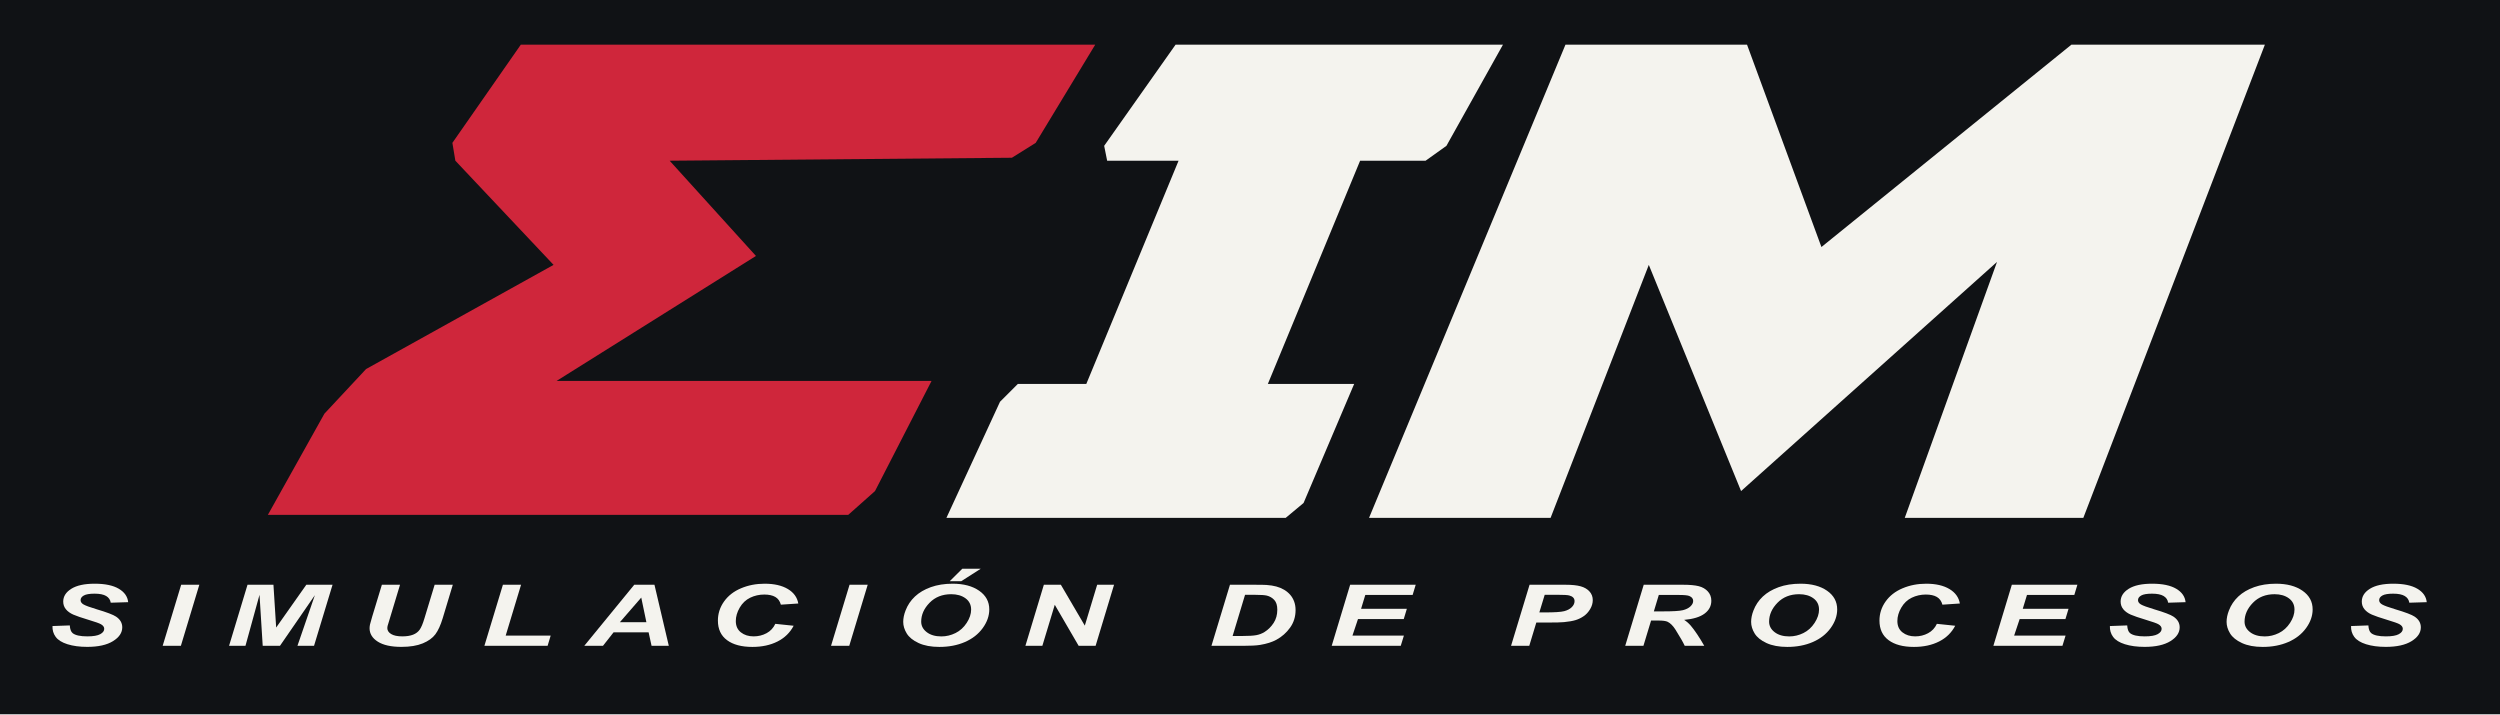
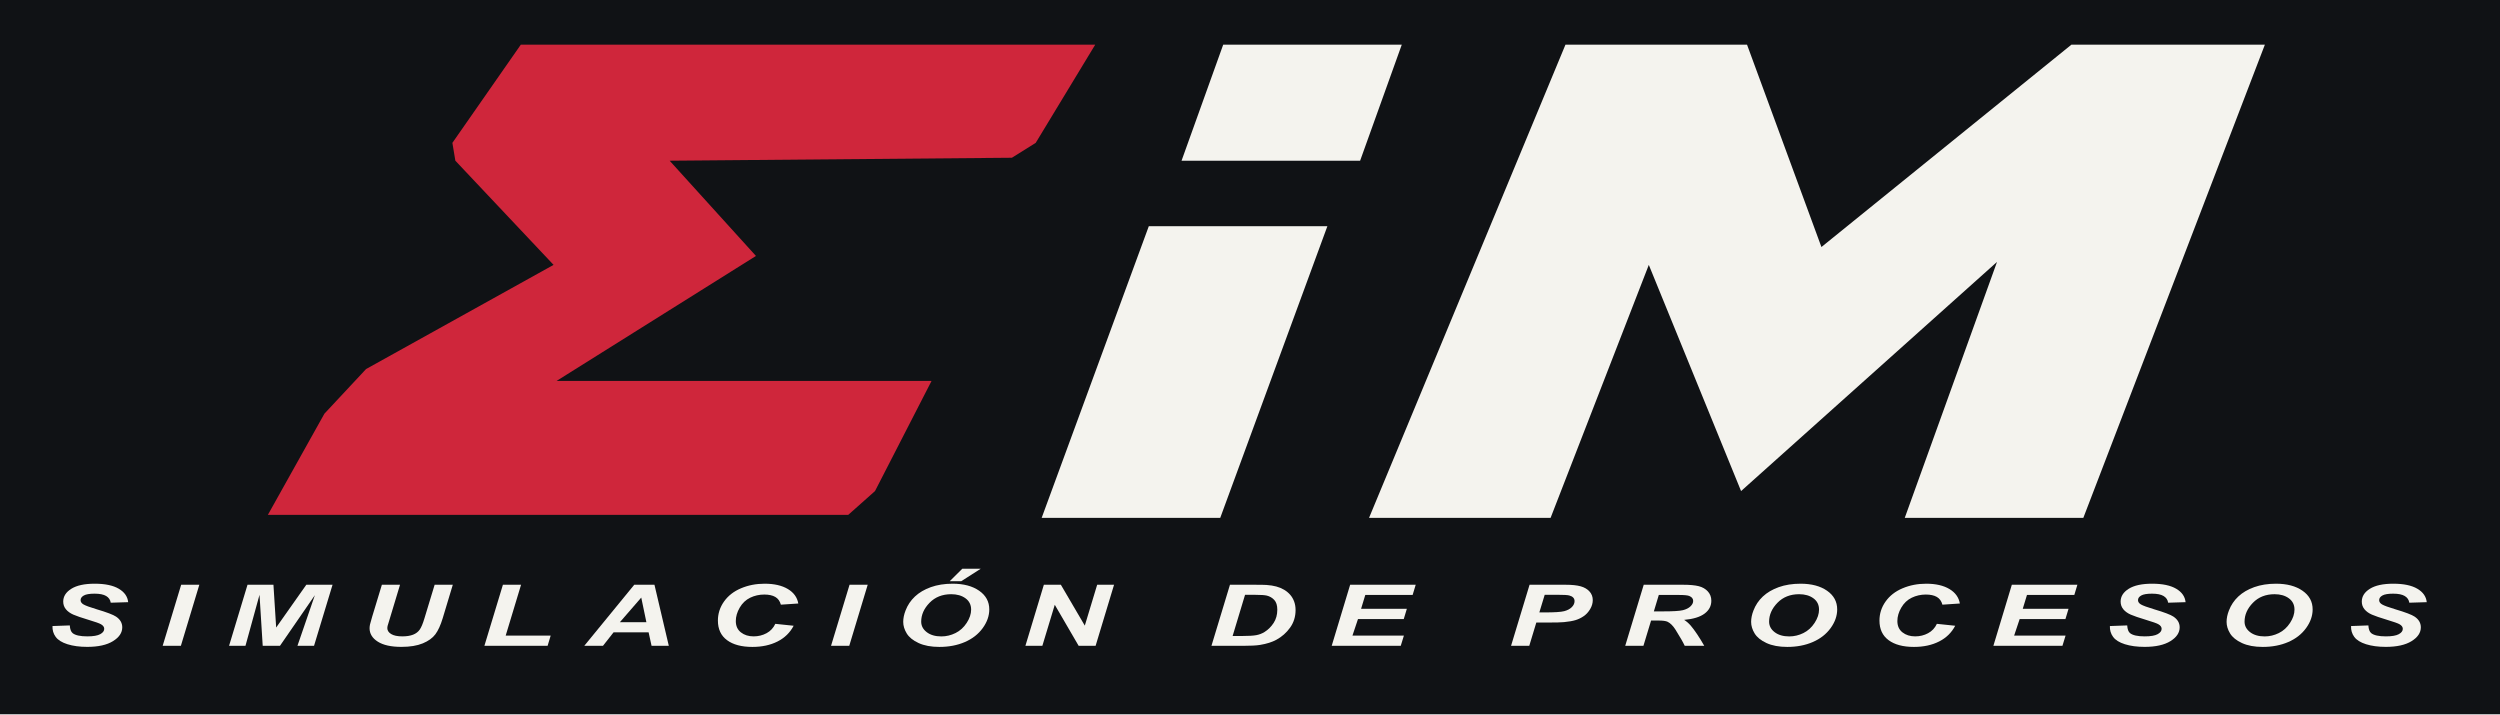
<svg xmlns="http://www.w3.org/2000/svg" viewBox="420 360 840 240" role="img" aria-labelledby="title desc">
  <path fill="#101215" d="M420 360H1260V600H420Z" />
-   <g aria-label="ΣIM">
+   <g aria-label="ΣiM">
    <path fill="#CF263B" d="M595 375H788L768 408L760 413L645 414L674 446L607 488H733L714 525L705 533H510L529 499L543 484L606 449L573 414L572 408Z" />
    <g fill="#F4F3EE">
-       <path d="M815 375H925L906 409L899 414H877L846 489H875L858 529L852 534H738L756 495L762 489H785L816 414H792L791 409Z" />
+       <path d="M831 375H891L877 414H817Z M806 436H866L830 534H770Z" />
      <path d="M946 375H1007L1032 443L1116 375H1181L1120 534H1060L1091 448L1005 525L974 449L941 534H880Z" />
    </g>
  </g>
  <g fill="#F4F3EE" transform="translate(435 577) scale(0.02026291 -0.014)" aria-label="SIMULACIÓN DE PROCESOS">
    <path transform="translate(0 0)" d="M130 475 417 490Q423 353 464 305Q530 227 708 227Q856 227 922.0 280.0Q988 333 988 408Q988 473 934 518Q896 551 725.5 625.0Q555 699 476.5 748.5Q398 798 353.0 877.0Q308 956 308 1062Q308 1247 442.0 1369.0Q576 1491 830 1491Q1088 1491 1229.5 1370.0Q1371 1249 1385 1048L1096 1035Q1085 1140 1020.0 1196.0Q955 1252 828 1252Q703 1252 649.5 1208.0Q596 1164 596 1097Q596 1034 645 993Q694 951 862 878Q1115 769 1184 701Q1287 601 1287 444Q1287 250 1133.5 112.5Q980 -25 706 -25Q517 -25 378.5 38.5Q240 102 183.0 215.0Q126 328 130 475Z" />
    <path transform="translate(1886 0)" d="M71 0 378 1466H679L373 0Z" />
    <path transform="translate(2975 0)" d="M927 0H641L588 1225L355 0H83L389 1466H819L864 439L1364 1466H1799L1492 0H1217L1506 1216Z" />
    <path transform="translate(5201 0)" d="M391 1466H692L526 670L485 474Q481 449 481 427Q481 340 544.5 283.5Q608 227 729 227Q838 227 909.0 268.0Q980 309 1019.0 390.0Q1058 471 1098 665L1266 1466H1567L1400 664Q1347 411 1278.0 277.0Q1209 143 1069.0 59.0Q929 -25 715 -25Q459 -25 323.0 100.5Q187 226 187 423Q187 464 194 512Q198 544 229 694Z" />
    <path transform="translate(7200 0)" d="M92 0 399 1466H700L445 245H1191L1140 0Z" />
    <path transform="translate(8971 0)" d="M1044 324H463L287 0H-23L806 1466H1141L1379 0H1093ZM1007 568 922 1158 568 568Z" />
    <path transform="translate(10970 0)" d="M1146 528 1450 482Q1361 235 1183.0 104.5Q1005 -26 766 -26Q497 -26 345.5 136.0Q194 298 194 606Q194 856 295.5 1063.5Q397 1271 577.0 1381.0Q757 1491 969 1491Q1207 1491 1354.0 1363.5Q1501 1236 1527 1016L1238 988Q1214 1116 1145.5 1173.5Q1077 1231 963 1231Q838 1231 729.5 1155.0Q621 1079 556.0 917.5Q491 756 491 595Q491 419 575.5 323.0Q660 227 786 227Q903 227 1000.5 303.0Q1098 379 1146 528Z" />
    <path transform="translate(12969 0)" d="M71 0 378 1466H679L373 0Z" />
    <path transform="translate(14058 0)" d="M179 575Q179 705 218 849Q269 1042 373.5 1184.0Q478 1326 637.0 1408.5Q796 1491 999 1491Q1271 1491 1438.5 1322.0Q1606 1153 1606 874Q1606 642 1497.0 425.0Q1388 208 1201.0 91.0Q1014 -26 778 -26Q573 -26 434.0 67.0Q295 160 237.0 297.5Q179 435 179 575ZM477 581Q477 430 569.0 328.0Q661 226 811 226Q933 226 1045.5 306.5Q1158 387 1231.5 550.5Q1305 714 1305 869Q1305 1042 1212.0 1140.5Q1119 1239 975 1239Q754 1239 615.5 1033.0Q477 827 477 581ZM1159 1851H1465L1141 1551H950Z" />
    <path transform="translate(16171 0)" d="M1256 0H975L579 985L373 0H92L398 1466H680L1077 485L1282 1466H1562Z" />
    <path transform="translate(19259 0)" d="M89 0 396 1466H791Q956 1466 1002 1461Q1093 1452 1164.5 1424.0Q1236 1396 1294.5 1345.5Q1353 1295 1395.5 1224.0Q1438 1153 1461.0 1060.5Q1484 968 1484 858Q1484 621 1393.5 437.5Q1303 254 1166 146Q1061 62 895 22Q801 0 606 0ZM440 236H593Q759 236 833.5 256.5Q908 277 970 333Q1059 414 1120.0 549.0Q1181 684 1181 867Q1181 1023 1130.5 1101.5Q1080 1180 1006 1206Q954 1224 821 1224H646Z" />
    <path transform="translate(21258 0)" d="M84 0 390 1466H1477L1426 1221H641L571 888H1330L1279 643H520L428 245H1281L1229 0Z" />
    <path transform="translate(24233 0)" d="M385 0H83L390 1466H986Q1145 1466 1237.5 1428.5Q1330 1391 1384.0 1304.5Q1438 1218 1438 1098Q1438 987 1395.0 882.0Q1352 777 1289.5 714.0Q1227 651 1155.0 618.5Q1083 586 961 569Q890 559 695 559H502ZM552 802H645Q884 802 964.0 832.0Q1044 862 1090.0 928.0Q1136 994 1136 1073Q1136 1126 1112.5 1160.0Q1089 1194 1046.5 1209.5Q1004 1225 857 1225H641Z" />
    <path transform="translate(26119 0)" d="M392 0H90L397 1466H1048Q1216 1466 1309.5 1431.5Q1403 1397 1460.5 1305.0Q1518 1213 1518 1082Q1518 895 1406.0 773.5Q1294 652 1067 623Q1125 571 1176 486Q1277 314 1401 0H1077Q1038 124 924 387Q862 529 792 578Q749 607 642 607H519ZM565 827H725Q968 827 1047.5 856.0Q1127 885 1172.0 947.0Q1217 1009 1217 1077Q1217 1157 1152 1197Q1112 1221 979 1221H647Z" />
    <path transform="translate(28118 0)" d="M179 575Q179 705 218 849Q269 1042 373.5 1184.0Q478 1326 637.0 1408.5Q796 1491 999 1491Q1271 1491 1438.5 1322.0Q1606 1153 1606 874Q1606 642 1497.0 425.0Q1388 208 1201.0 91.0Q1014 -26 778 -26Q573 -26 434.0 67.0Q295 160 237.0 297.5Q179 435 179 575ZM477 581Q477 430 569.0 328.0Q661 226 811 226Q933 226 1045.5 306.5Q1158 387 1231.5 550.5Q1305 714 1305 869Q1305 1042 1212.0 1140.5Q1119 1239 975 1239Q754 1239 615.5 1033.0Q477 827 477 581Z" />
    <path transform="translate(30231 0)" d="M1146 528 1450 482Q1361 235 1183.0 104.5Q1005 -26 766 -26Q497 -26 345.5 136.0Q194 298 194 606Q194 856 295.5 1063.5Q397 1271 577.0 1381.0Q757 1491 969 1491Q1207 1491 1354.0 1363.5Q1501 1236 1527 1016L1238 988Q1214 1116 1145.5 1173.5Q1077 1231 963 1231Q838 1231 729.5 1155.0Q621 1079 556.0 917.5Q491 756 491 595Q491 419 575.5 323.0Q660 227 786 227Q903 227 1000.5 303.0Q1098 379 1146 528Z" />
    <path transform="translate(32230 0)" d="M84 0 390 1466H1477L1426 1221H641L571 888H1330L1279 643H520L428 245H1281L1229 0Z" />
    <path transform="translate(34116 0)" d="M130 475 417 490Q423 353 464 305Q530 227 708 227Q856 227 922.0 280.0Q988 333 988 408Q988 473 934 518Q896 551 725.5 625.0Q555 699 476.5 748.5Q398 798 353.0 877.0Q308 956 308 1062Q308 1247 442.0 1369.0Q576 1491 830 1491Q1088 1491 1229.5 1370.0Q1371 1249 1385 1048L1096 1035Q1085 1140 1020.0 1196.0Q955 1252 828 1252Q703 1252 649.5 1208.0Q596 1164 596 1097Q596 1034 645 993Q694 951 862 878Q1115 769 1184 701Q1287 601 1287 444Q1287 250 1133.5 112.5Q980 -25 706 -25Q517 -25 378.5 38.5Q240 102 183.0 215.0Q126 328 130 475Z" />
    <path transform="translate(36002 0)" d="M179 575Q179 705 218 849Q269 1042 373.5 1184.0Q478 1326 637.0 1408.5Q796 1491 999 1491Q1271 1491 1438.5 1322.0Q1606 1153 1606 874Q1606 642 1497.0 425.0Q1388 208 1201.0 91.0Q1014 -26 778 -26Q573 -26 434.0 67.0Q295 160 237.0 297.5Q179 435 179 575ZM477 581Q477 430 569.0 328.0Q661 226 811 226Q933 226 1045.5 306.5Q1158 387 1231.5 550.5Q1305 714 1305 869Q1305 1042 1212.0 1140.5Q1119 1239 975 1239Q754 1239 615.5 1033.0Q477 827 477 581Z" />
    <path transform="translate(38115 0)" d="M130 475 417 490Q423 353 464 305Q530 227 708 227Q856 227 922.0 280.0Q988 333 988 408Q988 473 934 518Q896 551 725.5 625.0Q555 699 476.5 748.5Q398 798 353.0 877.0Q308 956 308 1062Q308 1247 442.0 1369.0Q576 1491 830 1491Q1088 1491 1229.5 1370.0Q1371 1249 1385 1048L1096 1035Q1085 1140 1020.0 1196.0Q955 1252 828 1252Q703 1252 649.5 1208.0Q596 1164 596 1097Q596 1034 645 993Q694 951 862 878Q1115 769 1184 701Q1287 601 1287 444Q1287 250 1133.5 112.5Q980 -25 706 -25Q517 -25 378.5 38.5Q240 102 183.0 215.0Q126 328 130 475Z" />
  </g>
</svg>
